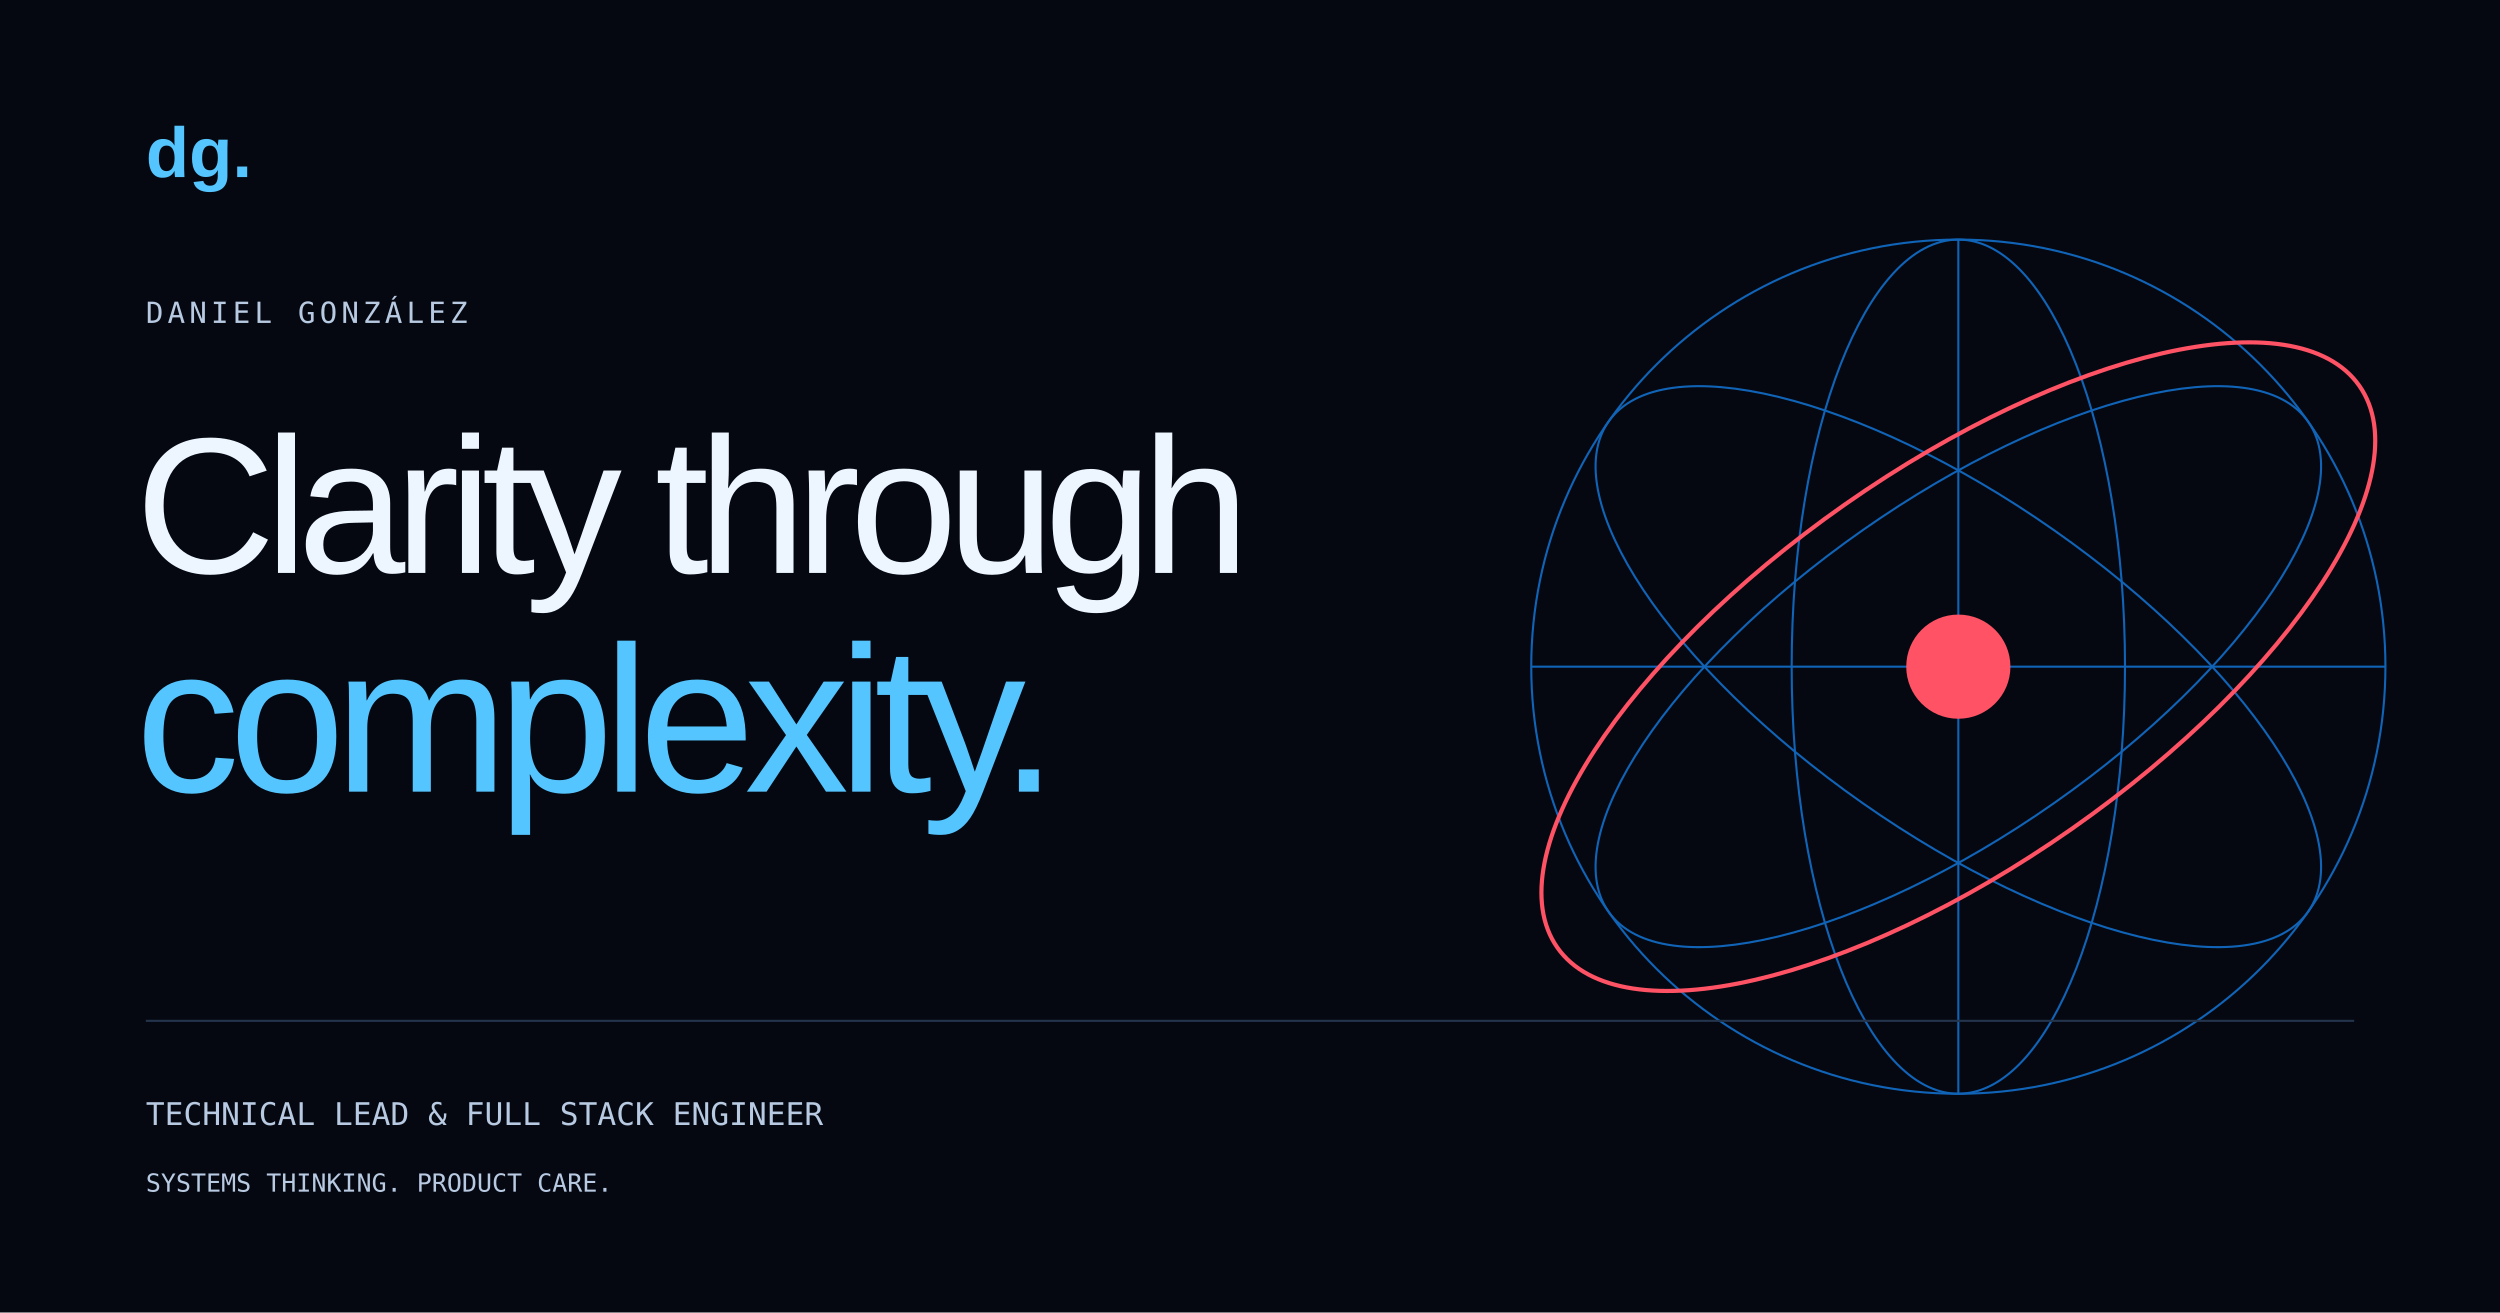
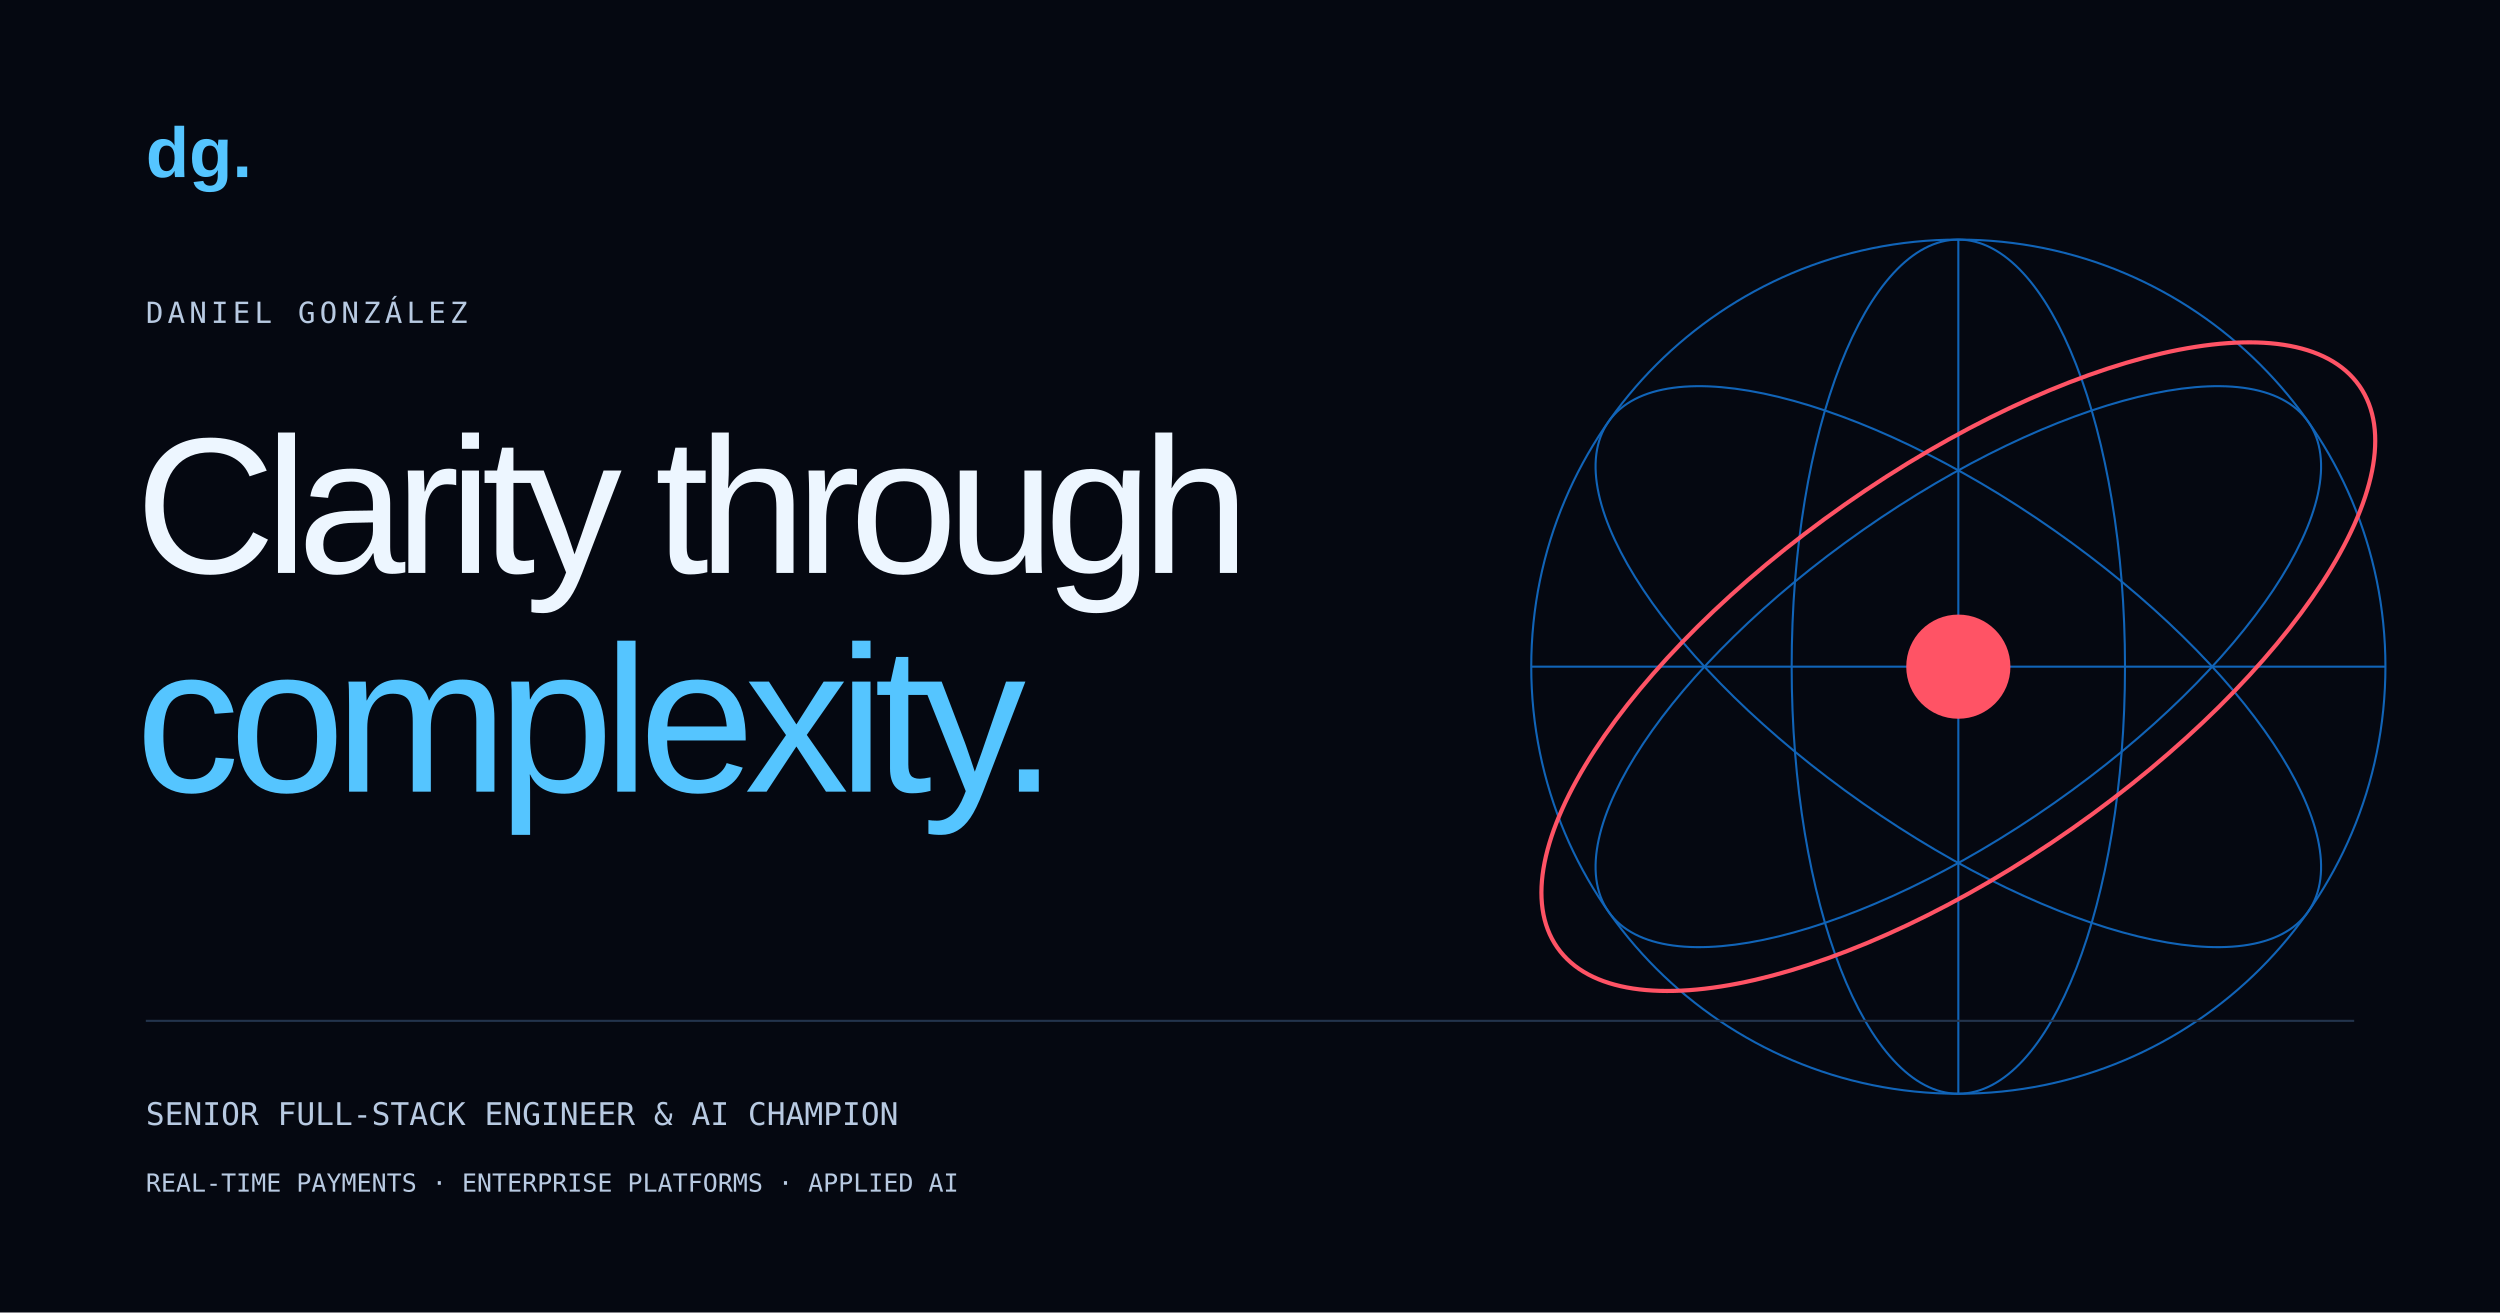
<svg xmlns="http://www.w3.org/2000/svg" width="1200" height="630" viewBox="0 0 1200 630">
  <rect width="1200" height="630" fill="#050811" />
  <g fill="none" stroke="#168bff" stroke-width="1" opacity=".7">
    <circle cx="940" cy="320" r="205" />
    <ellipse cx="940" cy="320" rx="205" ry="80" transform="rotate(-35 940 320)" />
    <ellipse cx="940" cy="320" rx="205" ry="80" transform="rotate(35 940 320)" />
    <ellipse cx="940" cy="320" rx="80" ry="205" />
    <path d="M735 320H1145M940 115V525" />
  </g>
  <circle cx="940" cy="320" r="25" fill="#ff5365" />
  <ellipse cx="940" cy="320" rx="235" ry="95" transform="rotate(-35 940 320)" fill="none" stroke="#ff5365" stroke-width="2" />
  <text x="70" y="85" font-family="Arial,sans-serif" font-size="34" font-weight="bold" fill="#55c5ff">dg.</text>
  <text x="70" y="155" font-family="monospace" font-size="14" fill="#b8cae2" letter-spacing="2">DANIEL GONZÁLEZ</text>
  <text x="65" y="275" font-family="Arial,sans-serif" font-size="93" fill="#edf6ff" letter-spacing="-5">Clarity through</text>
  <text x="65" y="380" font-family="Arial,sans-serif" font-weight="300" font-size="100" fill="#55c5ff" letter-spacing="-5">complexity.</text>
  <path d="M70 490H1130" stroke="#23344d" />
-   <text x="70" y="540" font-family="monospace" font-size="15" fill="#b8cae2">TECHNICAL LEAD &amp; FULL STACK ENGINEER</text>
-   <text x="70" y="572" font-family="monospace" font-size="12" fill="#b8cae2">SYSTEMS THINKING. PRODUCT CARE.</text>
+   <text x="70" y="540" font-family="monospace" font-size="15" fill="#b8cae2">SENIOR FULL-STACK ENGINEER &amp; AI CHAMPION</text>
+   <text x="70" y="572" font-family="monospace" font-size="12" fill="#b8cae2">REAL-TIME PAYMENTS · ENTERPRISE PLATFORMS · APPLIED AI</text>
</svg>
